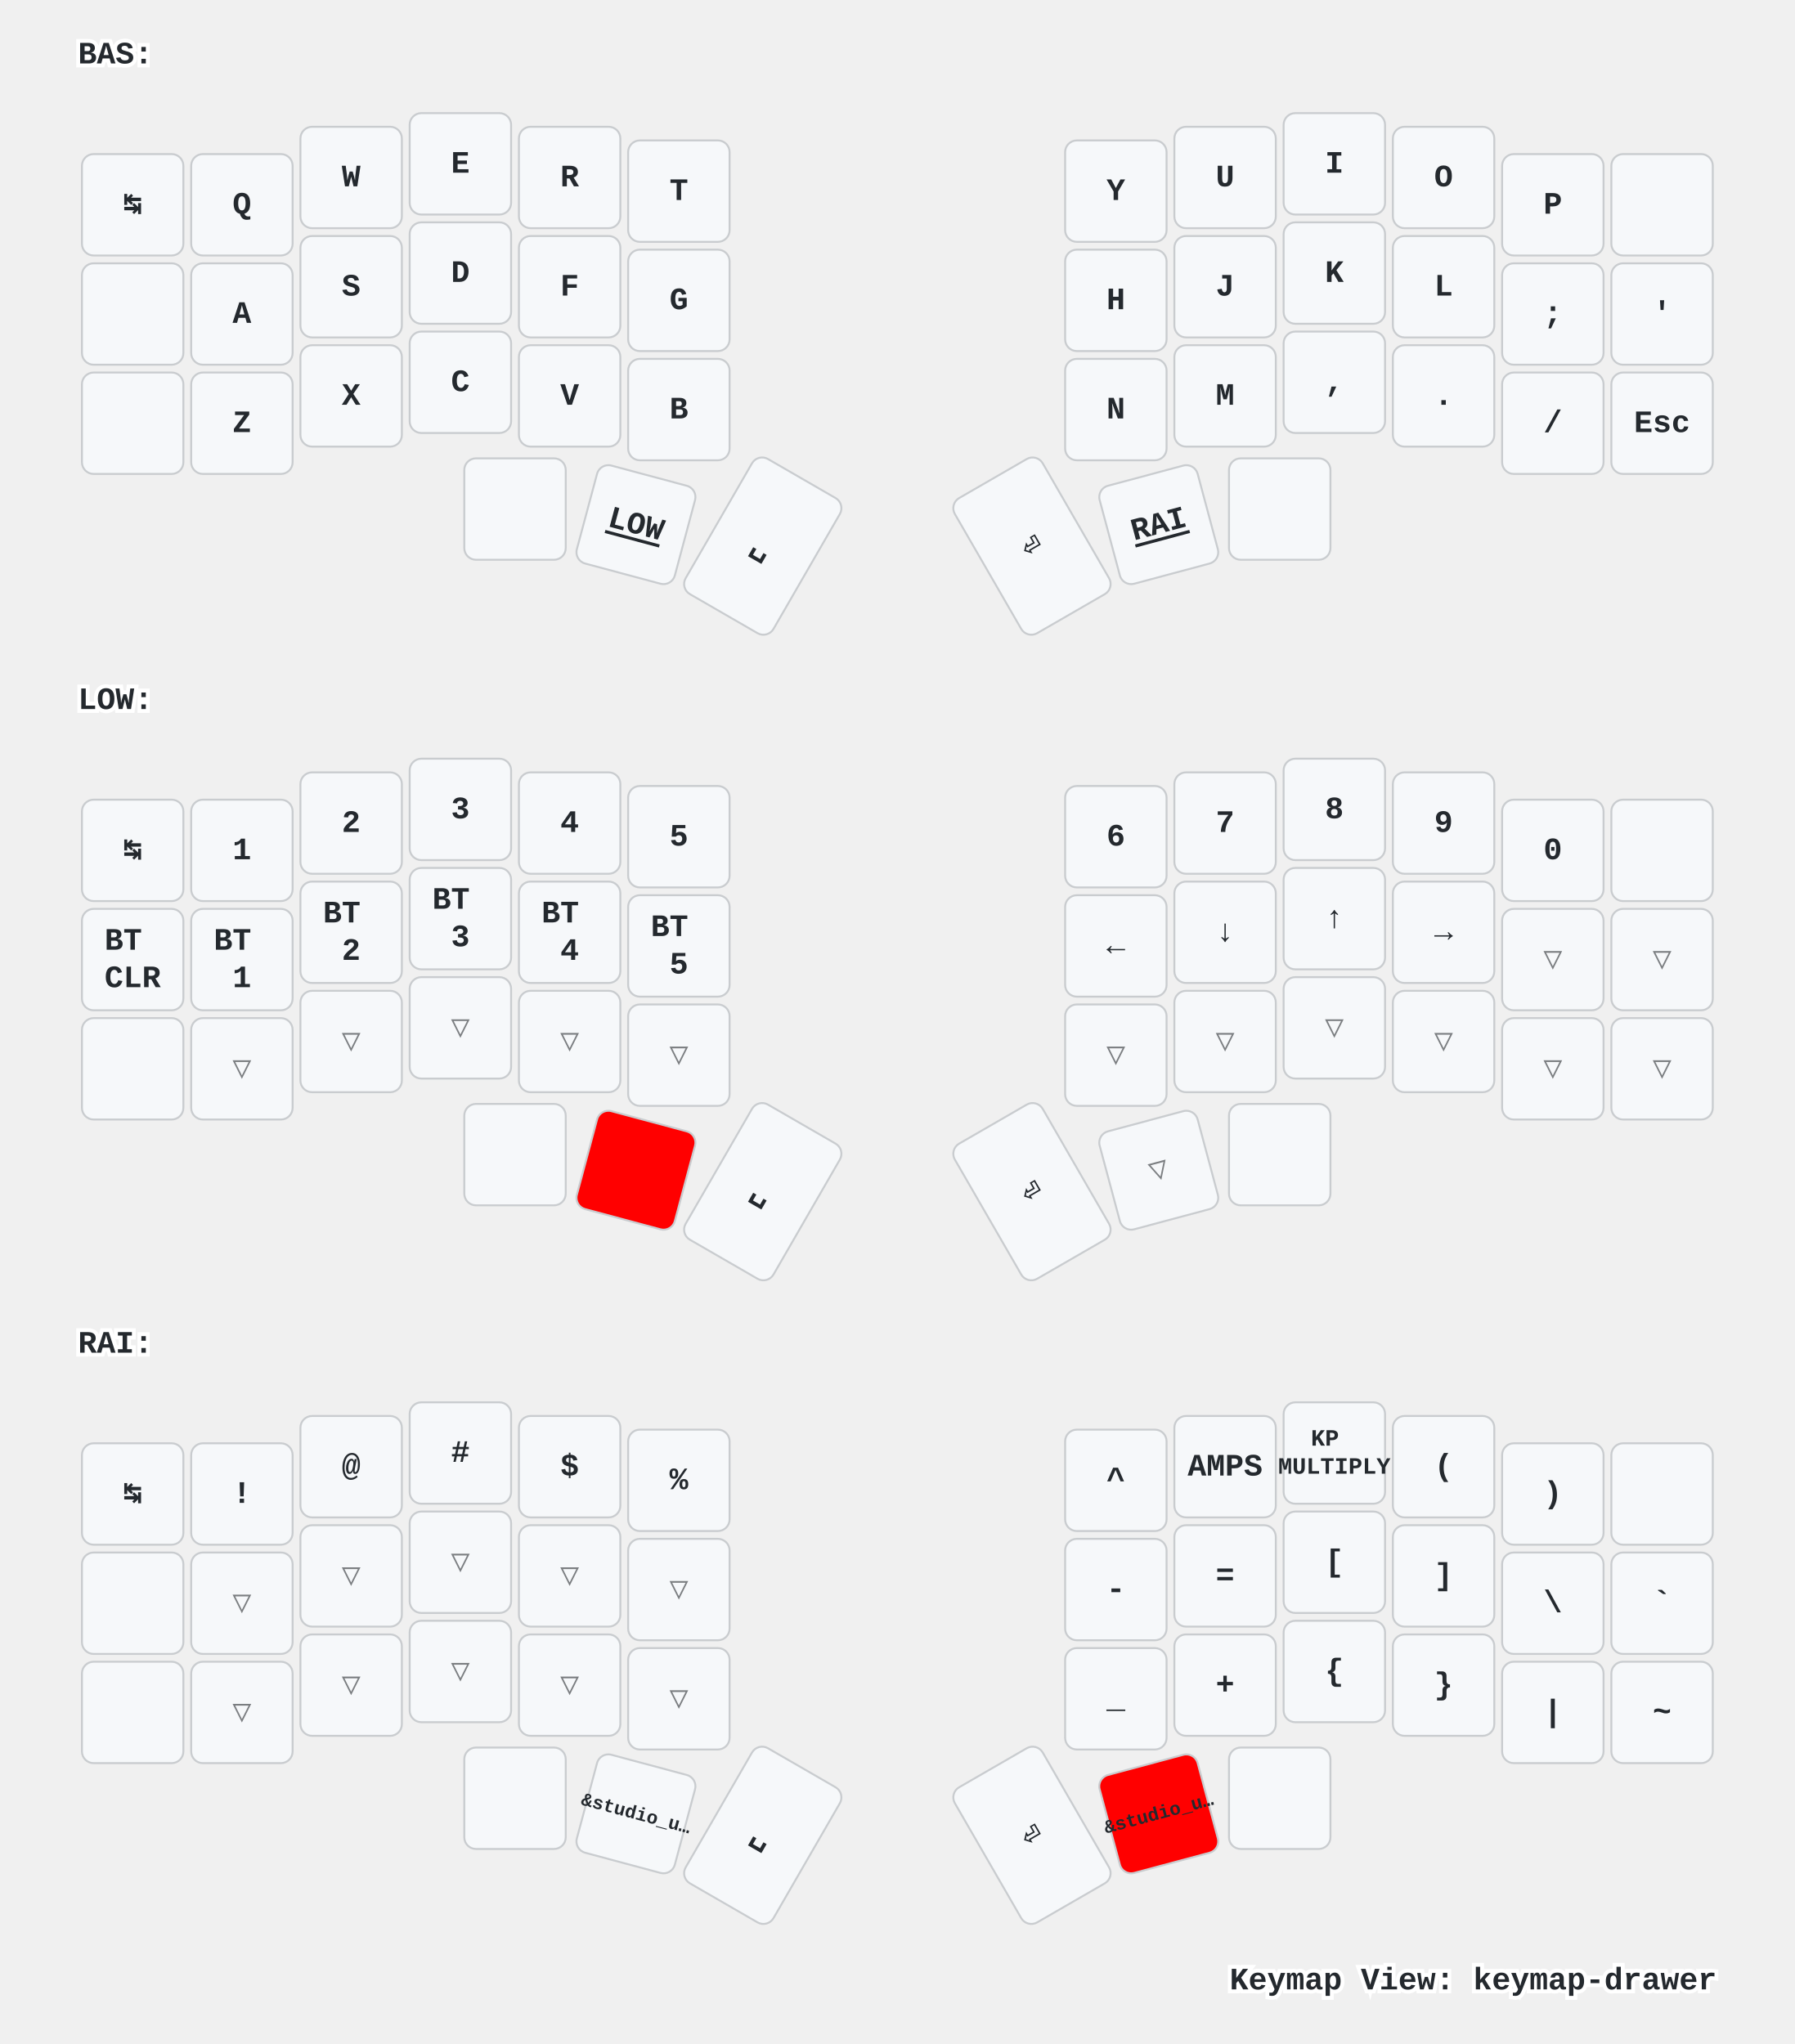
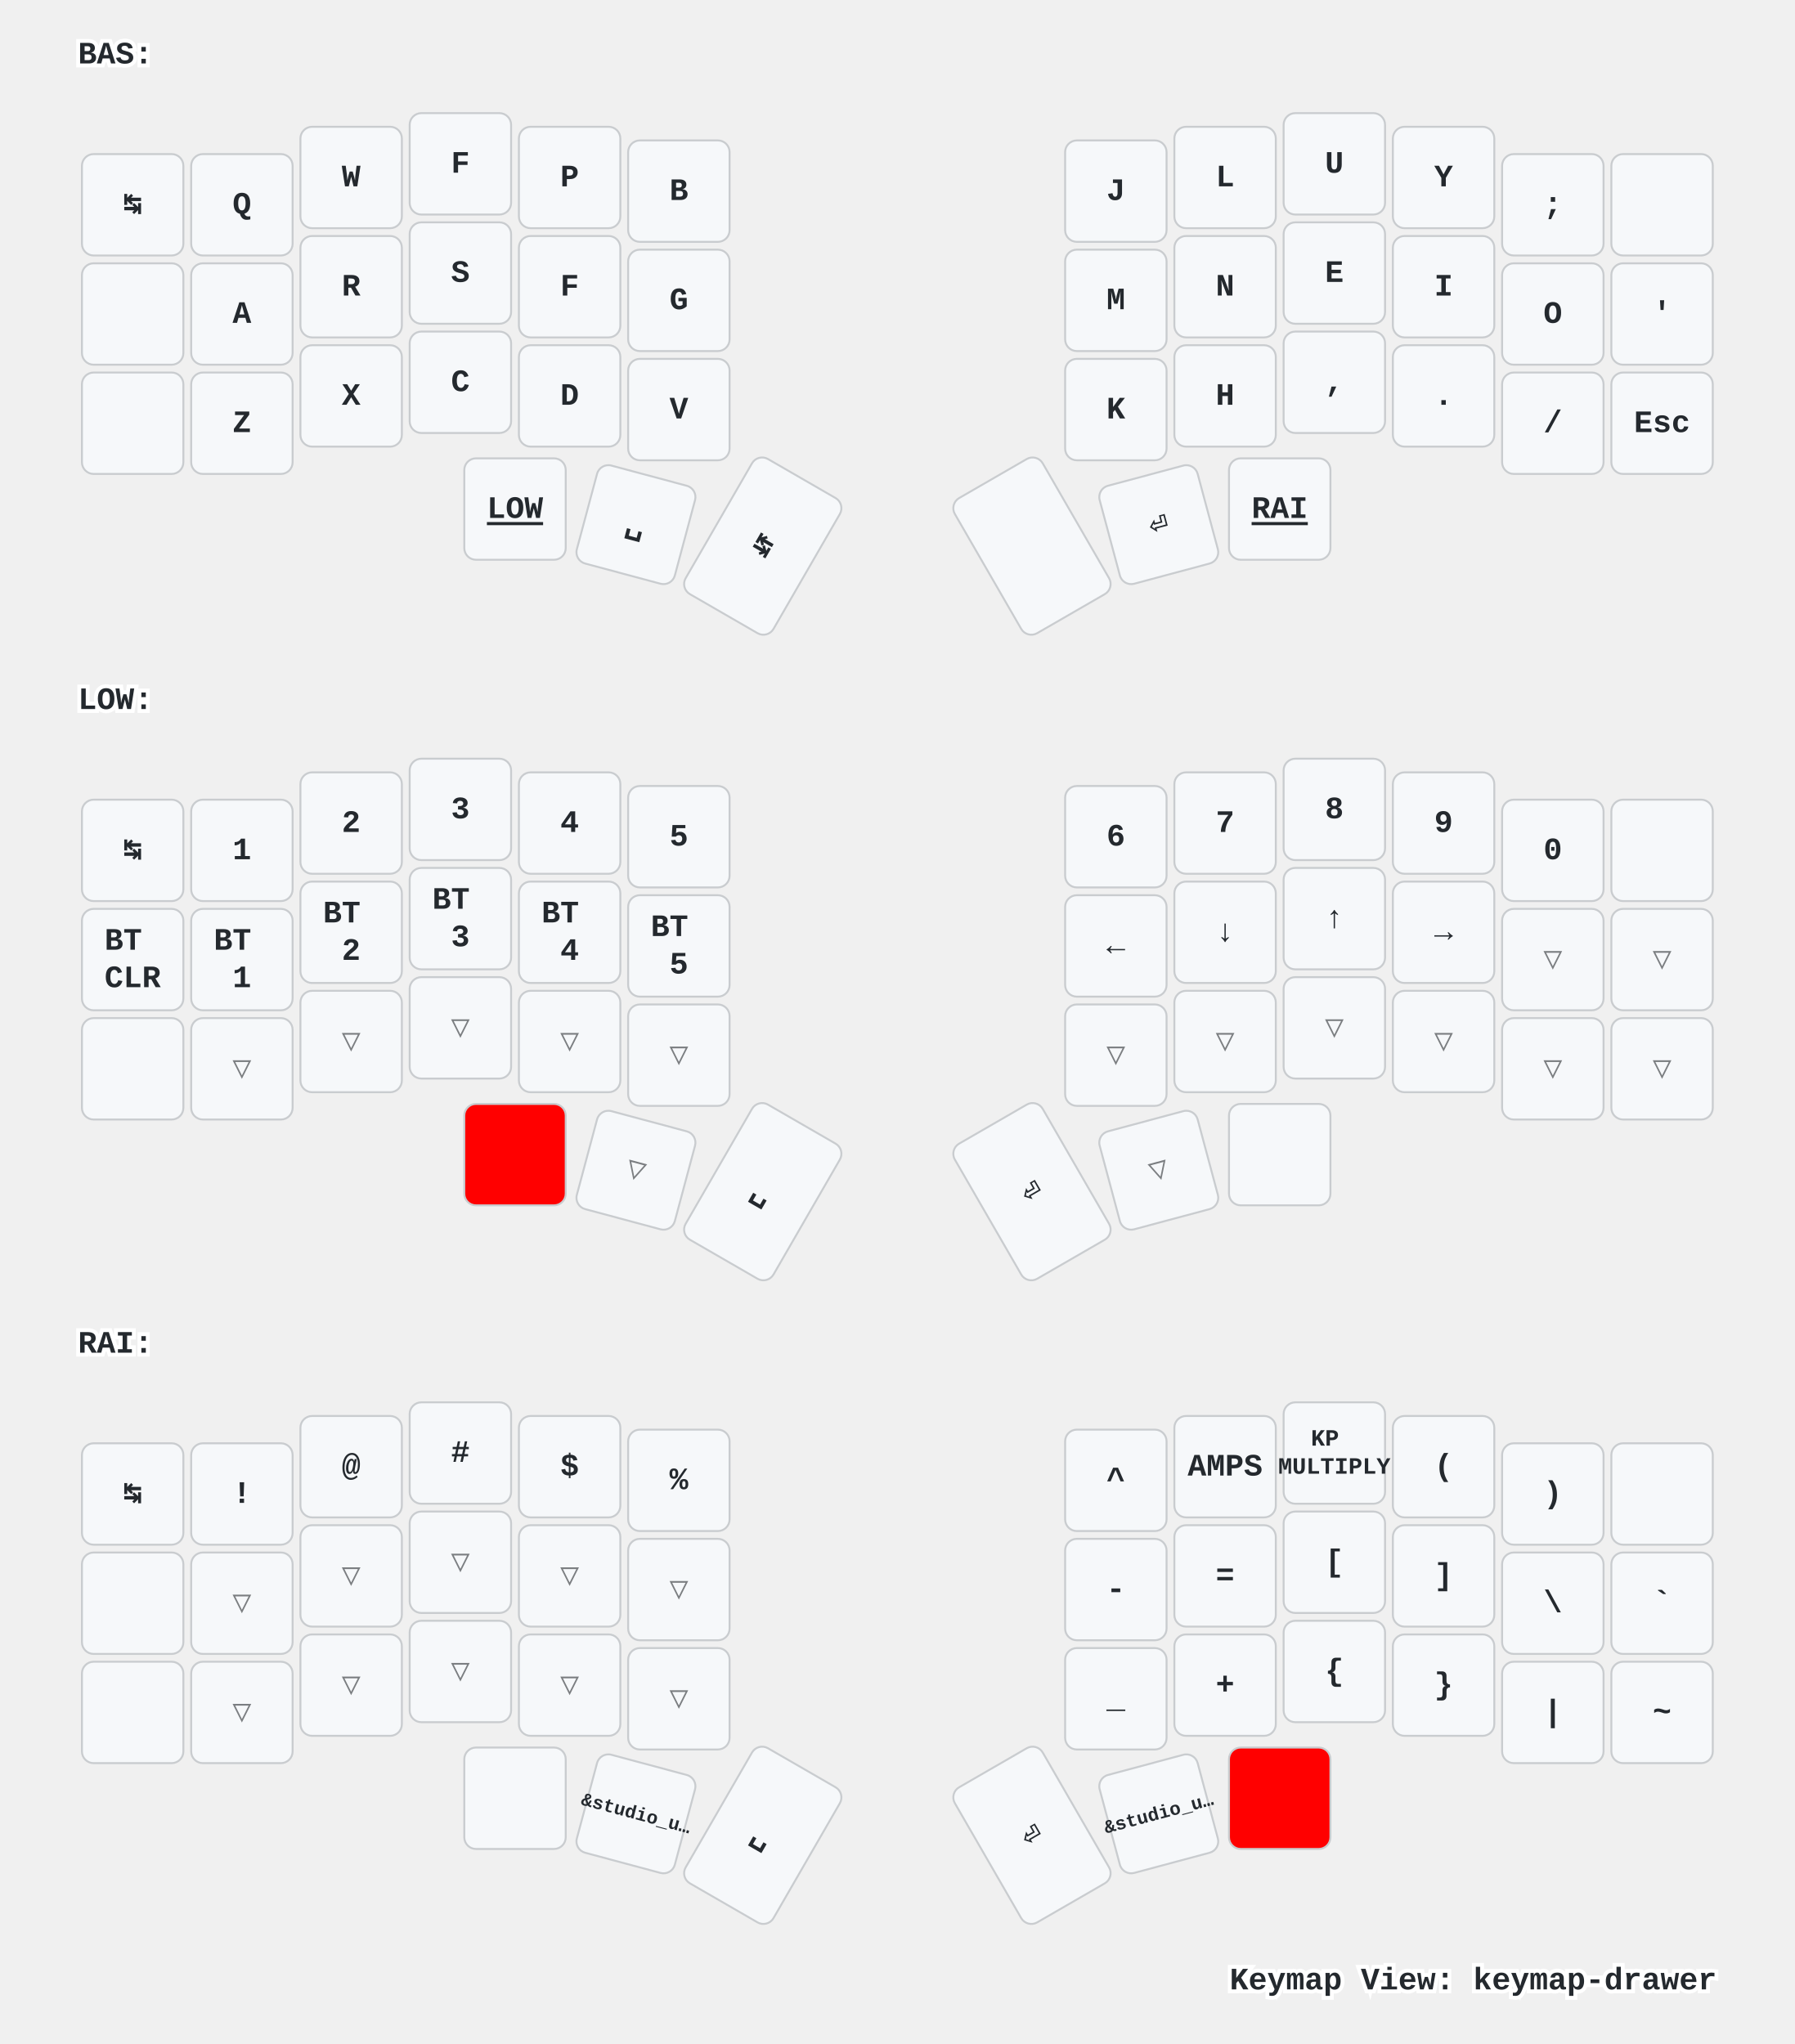
<svg xmlns="http://www.w3.org/2000/svg" xmlns:xlink="http://www.w3.org/1999/xlink" width="920" height="1048" viewBox="0 0 920 1048" class="keymap">
  <defs>/* start glyphs */
<svg id="mdi:apple-keyboard-command">
      <svg id="mdi-apple-keyboard-command" viewBox="0 0 24 24">
        <path d="M6,2A4,4 0 0,1 10,6V8H14V6A4,4 0 0,1 18,2A4,4 0 0,1 22,6A4,4 0 0,1 18,10H16V14H18A4,4 0 0,1 22,18A4,4 0 0,1 18,22A4,4 0 0,1 14,18V16H10V18A4,4 0 0,1 6,22A4,4 0 0,1 2,18A4,4 0 0,1 6,14H8V10H6A4,4 0 0,1 2,6A4,4 0 0,1 6,2M16,18A2,2 0 0,0 18,20A2,2 0 0,0 20,18A2,2 0 0,0 18,16H16V18M14,10H10V14H14V10M6,16A2,2 0 0,0 4,18A2,2 0 0,0 6,20A2,2 0 0,0 8,18V16H6M8,6A2,2 0 0,0 6,4A2,2 0 0,0 4,6A2,2 0 0,0 6,8H8V6M18,8A2,2 0 0,0 20,6A2,2 0 0,0 18,4A2,2 0 0,0 16,6V8H18Z" />
      </svg>
    </svg>
    <svg id="mdi:apple-keyboard-control">
      <svg id="mdi-apple-keyboard-control" viewBox="0 0 24 24">
        <path d="M19.78,11.78L18.36,13.19L12,6.83L5.64,13.19L4.22,11.78L12,4L19.78,11.78Z" />
      </svg>
    </svg>
    <svg id="mdi:apple-keyboard-option">
      <svg id="mdi-apple-keyboard-option" viewBox="0 0 24 24">
        <path d="M3,4H9.11L16.15,18H21V20H14.88L7.84,6H3V4M14,4H21V6H14V4Z" />
      </svg>
    </svg>
    <svg id="mdi:apple-keyboard-shift">
      <svg id="mdi-apple-keyboard-shift" viewBox="0 0 24 24">
        <path d="M15,18V12H17.17L12,6.83L6.83,12H9V18H15M12,4L22,14H17V20H7V14H2L12,4Z" />
      </svg>
    </svg>
    <svg id="mdi:backspace-outline">
      <svg id="mdi-backspace-outline" viewBox="0 0 24 24">
        <path d="M19,15.59L17.59,17L14,13.41L10.41,17L9,15.59L12.59,12L9,8.41L10.41,7L14,10.59L17.59,7L19,8.41L15.41,12L19,15.59M22,3A2,2 0 0,1 24,5V19A2,2 0 0,1 22,21H7C6.31,21 5.77,20.64 5.41,20.11L0,12L5.41,3.88C5.77,3.35 6.31,3 7,3H22M22,5H7L2.28,12L7,19H22V5Z" />
      </svg>
    </svg>
  </defs>/* end glyphs */
<style>/* inherit to force styles through use tags */
svg path {
    fill: inherit;
}

/* font and background color specifications */
svg.keymap {
    font-family: SFMono-Regular,Consolas,Liberation Mono,Menlo,monospace;
    font-size: 14px;
    font-kerning: normal;
    text-rendering: optimizeLegibility;
    fill: #24292e;
}

/* default key styling */
rect.key {
    fill: #f6f8fa;
}

rect.key, rect.combo {
    stroke: #c9cccf;
    stroke-width: 1;
}

/* default key side styling, only used is draw_key_sides is set */
rect.side {
    filter: brightness(90%);
}

/* color accent for combo boxes */
rect.combo, rect.combo-separate {
    fill: #cdf;
}

/* color accent for held keys */
rect.held, rect.combo.held {
    fill: #fdd;
}

/* color accent for ghost (optional) keys */
rect.ghost, rect.combo.ghost {
    stroke-dasharray: 4, 4;
    stroke-width: 2;
}

text {
    text-anchor: middle;
    dominant-baseline: middle;
}

/* styling for layer labels */
text.label {
    font-weight: bold;
    text-anchor: start;
    stroke: white;
    stroke-width: 4;
    paint-order: stroke;
}

/* styling for optional footer */
text.footer {
    text-anchor: end;
    dominant-baseline: auto;
    stroke: white;
    stroke-width: 4;
    paint-order: stroke;
}

/* styling for combo tap, and key non-tap label text */
text.combo, text.hold, text.shifted, text.left, text.right {
    font-size: 11px;
}

text.hold {
    text-anchor: middle;
    dominant-baseline: auto;
}

text.shifted {
    text-anchor: middle;
    dominant-baseline: hanging;
}

text.left {
    text-anchor: start;
}

text.right {
    text-anchor: end;
}

text.layer-activator {
    text-decoration: underline;
}

/* styling for hold/shifted label text in combo box */
text.combo.hold, text.combo.shifted, text.combo.left, text.combo.right {
    font-size: 8px;
}

/* lighter symbol for transparent keys */
text.trans {
    fill: #7b7e81;
}

/* styling for combo dendrons */
path.combo {
    stroke-width: 1;
    stroke: gray;
    fill: none;
}

/* Start Tabler Icons Cleanup */
/* cannot use height/width with glyphs */
.icon-tabler &gt; path {
    fill: inherit;
    stroke: inherit;
    stroke-width: 2;
}
/* hide tabler's default box */
.icon-tabler &gt; path[stroke="none"][fill="none"] {
    visibility: hidden;
}
/* End Tabler Icons Cleanup */

/* For default sytles, see https://github.com/caksoylar/keymap-drawer/blob/main/keymap_drawer/config.py#L85 */

svg.keymap {
  font-family: Ubuntu Mono, Inconsolata, Consolas, Liberation Mono, Menlo, monospace;
  font-size: 16px;
  font-weight: bold;
  text-rendering: optimizeLegibility;
}

/* Color accent for held keys
red = #f00
green = #0f0
blue = #00f
yellow = #ff0
cyan = #0ff
magenta = #f0f
white = #fff
black = #000
grey = #888
light grey = #ccc
#ffc
*/
rect.held, rect.combo.held {
    fill: #f00;
}

/* Technique borrowed and extended from https://github.com/englmaxi/zmk-config/blob/master/keymap-drawer/config.yaml */
.sym_sub_text.tap {
  translate: -5px 2px;
  font-size: 20px;
}
.sym_sub_text.shifted {
  translate: 10px 13px;
  font-size: 10px;
  opacity: 1.0;
}
.combo.sym_sub_text.tap {
  translate: -1px 1px;
}
.combo.sym_sub_text.shifted {
  translate: 7px 5px;
  font-size: 10px;
  opacity: 1.0;
}

/* Toggle */
.toggle.shifted {
  translate: -10px 12px;
}

.toggle.hold {
  translate: 13px -23px;
}

/* Variant for tap-dances */
.tap_dance.tap {
  translate: -7px 0px;
  font-size: 12px;
}
.tap_dance.shifted {
  translate: 7px 17px;
  font-size: 12px;
  opacity: 1.0;
}

/* Variant for symbol next to symbol */
.sym_by_sym.tap {
  translate: -6px 0px;
}
.sym_by_sym.shifted {
  translate: 10px 12px;
  opacity: 1.0;
}

.combo.sym_by_sym.tap {
  translate: -35px 0px;
}
.combo.sym_by_sym.shifted {
  translate: 35px 20px;
  opacity: 1.0;
}

.combo.sym_by_sym.hold {
  visibility: hidden;
}

/* hide hold box for combo sym_by_sym */
.combo.sym_by_sym.hold &gt; path[stroke="none"][fill="none"] {
  visibility: hidden;
}
</style>
  <g transform="translate(40, 0)" class="layer-BAS">
    <text x="0" y="28" class="label" id="BAS">BAS:</text>
    <g transform="translate(0, 56)">
      <g transform="translate(28, 49)" class="key keypos-0">
        <rect rx="6" ry="6" x="-26" y="-26" width="52" height="52" class="key" />
        <text x="0" y="0" class="key tap">↹</text>
      </g>
      <g transform="translate(84, 49)" class="key keypos-1">
        <rect rx="6" ry="6" x="-26" y="-26" width="52" height="52" class="key" />
        <text x="0" y="0" class="key tap">Q</text>
      </g>
      <g transform="translate(140, 35)" class="key keypos-2">
        <rect rx="6" ry="6" x="-26" y="-26" width="52" height="52" class="key" />
        <text x="0" y="0" class="key tap">W</text>
      </g>
      <g transform="translate(196, 28)" class="key keypos-3">
        <rect rx="6" ry="6" x="-26" y="-26" width="52" height="52" class="key" />
+         <text x="0" y="0" class="key tap">F</text>
+       </g>
+       <g transform="translate(252, 35)" class="key keypos-4">
+         <rect rx="6" ry="6" x="-26" y="-26" width="52" height="52" class="key" />
+         <text x="0" y="0" class="key tap">P</text>
+       </g>
+       <g transform="translate(308, 42)" class="key keypos-5">
+         <rect rx="6" ry="6" x="-26" y="-26" width="52" height="52" class="key" />
+         <text x="0" y="0" class="key tap">B</text>
+       </g>
+       <g transform="translate(532, 42)" class="key keypos-6">
+         <rect rx="6" ry="6" x="-26" y="-26" width="52" height="52" class="key" />
+         <text x="0" y="0" class="key tap">J</text>
+       </g>
+       <g transform="translate(588, 35)" class="key keypos-7">
+         <rect rx="6" ry="6" x="-26" y="-26" width="52" height="52" class="key" />
+         <text x="0" y="0" class="key tap">L</text>
+       </g>
+       <g transform="translate(644, 28)" class="key keypos-8">
+         <rect rx="6" ry="6" x="-26" y="-26" width="52" height="52" class="key" />
+         <text x="0" y="0" class="key tap">U</text>
+       </g>
+       <g transform="translate(700, 35)" class="key keypos-9">
+         <rect rx="6" ry="6" x="-26" y="-26" width="52" height="52" class="key" />
+         <text x="0" y="0" class="key tap">Y</text>
+       </g>
+       <g transform="translate(756, 49)" class="key keypos-10">
+         <rect rx="6" ry="6" x="-26" y="-26" width="52" height="52" class="key" />
+         <text x="0" y="0" class="key tap">;</text>
+       </g>
+       <g transform="translate(812, 49)" class="key keypos-11">
+         <rect rx="6" ry="6" x="-26" y="-26" width="52" height="52" class="key" />
+         <use href="#mdi:backspace-outline" xlink:href="#mdi:backspace-outline" x="-9" y="-9" height="18" width="18.0" class="key tap glyph mdi:backspace-outline" />
+       </g>
+       <g transform="translate(28, 105)" class="key keypos-12">
+         <rect rx="6" ry="6" x="-26" y="-26" width="52" height="52" class="key" />
+         <use href="#mdi:apple-keyboard-control" xlink:href="#mdi:apple-keyboard-control" x="-9" y="-9" height="18" width="18.0" class="key tap glyph mdi:apple-keyboard-control" />
+       </g>
+       <g transform="translate(84, 105)" class="key keypos-13">
+         <rect rx="6" ry="6" x="-26" y="-26" width="52" height="52" class="key" />
+         <text x="0" y="0" class="key tap">A</text>
+       </g>
+       <g transform="translate(140, 91)" class="key keypos-14">
+         <rect rx="6" ry="6" x="-26" y="-26" width="52" height="52" class="key" />
+         <text x="0" y="0" class="key tap">R</text>
+       </g>
+       <g transform="translate(196, 84)" class="key keypos-15">
+         <rect rx="6" ry="6" x="-26" y="-26" width="52" height="52" class="key" />
+         <text x="0" y="0" class="key tap">S</text>
+       </g>
+       <g transform="translate(252, 91)" class="key keypos-16">
+         <rect rx="6" ry="6" x="-26" y="-26" width="52" height="52" class="key" />
+         <text x="0" y="0" class="key tap">F</text>
+       </g>
+       <g transform="translate(308, 98)" class="key keypos-17">
+         <rect rx="6" ry="6" x="-26" y="-26" width="52" height="52" class="key" />
+         <text x="0" y="0" class="key tap">G</text>
+       </g>
+       <g transform="translate(532, 98)" class="key keypos-18">
+         <rect rx="6" ry="6" x="-26" y="-26" width="52" height="52" class="key" />
+         <text x="0" y="0" class="key tap">M</text>
+       </g>
+       <g transform="translate(588, 91)" class="key keypos-19">
+         <rect rx="6" ry="6" x="-26" y="-26" width="52" height="52" class="key" />
+         <text x="0" y="0" class="key tap">N</text>
+       </g>
+       <g transform="translate(644, 84)" class="key keypos-20">
+         <rect rx="6" ry="6" x="-26" y="-26" width="52" height="52" class="key" />
        <text x="0" y="0" class="key tap">E</text>
      </g>
-       <g transform="translate(252, 35)" class="key keypos-4">
-         <rect rx="6" ry="6" x="-26" y="-26" width="52" height="52" class="key" />
-         <text x="0" y="0" class="key tap">R</text>
-       </g>
-       <g transform="translate(308, 42)" class="key keypos-5">
-         <rect rx="6" ry="6" x="-26" y="-26" width="52" height="52" class="key" />
-         <text x="0" y="0" class="key tap">T</text>
-       </g>
-       <g transform="translate(532, 42)" class="key keypos-6">
-         <rect rx="6" ry="6" x="-26" y="-26" width="52" height="52" class="key" />
-         <text x="0" y="0" class="key tap">Y</text>
-       </g>
-       <g transform="translate(588, 35)" class="key keypos-7">
-         <rect rx="6" ry="6" x="-26" y="-26" width="52" height="52" class="key" />
-         <text x="0" y="0" class="key tap">U</text>
-       </g>
-       <g transform="translate(644, 28)" class="key keypos-8">
+       <g transform="translate(700, 91)" class="key keypos-21">
        <rect rx="6" ry="6" x="-26" y="-26" width="52" height="52" class="key" />
        <text x="0" y="0" class="key tap">I</text>
      </g>
-       <g transform="translate(700, 35)" class="key keypos-9">
+       <g transform="translate(756, 105)" class="key keypos-22">
        <rect rx="6" ry="6" x="-26" y="-26" width="52" height="52" class="key" />
        <text x="0" y="0" class="key tap">O</text>
      </g>
-       <g transform="translate(756, 49)" class="key keypos-10">
-         <rect rx="6" ry="6" x="-26" y="-26" width="52" height="52" class="key" />
-         <text x="0" y="0" class="key tap">P</text>
-       </g>
-       <g transform="translate(812, 49)" class="key keypos-11">
-         <rect rx="6" ry="6" x="-26" y="-26" width="52" height="52" class="key" />
-         <use href="#mdi:backspace-outline" xlink:href="#mdi:backspace-outline" x="-9" y="-9" height="18" width="18.0" class="key tap glyph mdi:backspace-outline" />
-       </g>
-       <g transform="translate(28, 105)" class="key keypos-12">
-         <rect rx="6" ry="6" x="-26" y="-26" width="52" height="52" class="key" />
-         <use href="#mdi:apple-keyboard-control" xlink:href="#mdi:apple-keyboard-control" x="-9" y="-9" height="18" width="18.0" class="key tap glyph mdi:apple-keyboard-control" />
-       </g>
-       <g transform="translate(84, 105)" class="key keypos-13">
-         <rect rx="6" ry="6" x="-26" y="-26" width="52" height="52" class="key" />
-         <text x="0" y="0" class="key tap">A</text>
-       </g>
-       <g transform="translate(140, 91)" class="key keypos-14">
-         <rect rx="6" ry="6" x="-26" y="-26" width="52" height="52" class="key" />
-         <text x="0" y="0" class="key tap">S</text>
-       </g>
-       <g transform="translate(196, 84)" class="key keypos-15">
+       <g transform="translate(812, 105)" class="key keypos-23">
+         <rect rx="6" ry="6" x="-26" y="-26" width="52" height="52" class="key" />
+         <text x="0" y="0" class="key tap">'</text>
+       </g>
+       <g transform="translate(28, 161)" class="key keypos-24">
+         <rect rx="6" ry="6" x="-26" y="-26" width="52" height="52" class="key" />
+         <use href="#mdi:apple-keyboard-shift" xlink:href="#mdi:apple-keyboard-shift" x="-9" y="-9" height="18" width="18.0" class="key tap glyph mdi:apple-keyboard-shift" />
+       </g>
+       <g transform="translate(84, 161)" class="key keypos-25">
+         <rect rx="6" ry="6" x="-26" y="-26" width="52" height="52" class="key" />
+         <text x="0" y="0" class="key tap">Z</text>
+       </g>
+       <g transform="translate(140, 147)" class="key keypos-26">
+         <rect rx="6" ry="6" x="-26" y="-26" width="52" height="52" class="key" />
+         <text x="0" y="0" class="key tap">X</text>
+       </g>
+       <g transform="translate(196, 140)" class="key keypos-27">
+         <rect rx="6" ry="6" x="-26" y="-26" width="52" height="52" class="key" />
+         <text x="0" y="0" class="key tap">C</text>
+       </g>
+       <g transform="translate(252, 147)" class="key keypos-28">
        <rect rx="6" ry="6" x="-26" y="-26" width="52" height="52" class="key" />
        <text x="0" y="0" class="key tap">D</text>
      </g>
-       <g transform="translate(252, 91)" class="key keypos-16">
-         <rect rx="6" ry="6" x="-26" y="-26" width="52" height="52" class="key" />
-         <text x="0" y="0" class="key tap">F</text>
-       </g>
-       <g transform="translate(308, 98)" class="key keypos-17">
-         <rect rx="6" ry="6" x="-26" y="-26" width="52" height="52" class="key" />
-         <text x="0" y="0" class="key tap">G</text>
-       </g>
-       <g transform="translate(532, 98)" class="key keypos-18">
+       <g transform="translate(308, 154)" class="key keypos-29">
+         <rect rx="6" ry="6" x="-26" y="-26" width="52" height="52" class="key" />
+         <text x="0" y="0" class="key tap">V</text>
+       </g>
+       <g transform="translate(532, 154)" class="key keypos-30">
+         <rect rx="6" ry="6" x="-26" y="-26" width="52" height="52" class="key" />
+         <text x="0" y="0" class="key tap">K</text>
+       </g>
+       <g transform="translate(588, 147)" class="key keypos-31">
        <rect rx="6" ry="6" x="-26" y="-26" width="52" height="52" class="key" />
        <text x="0" y="0" class="key tap">H</text>
      </g>
-       <g transform="translate(588, 91)" class="key keypos-19">
-         <rect rx="6" ry="6" x="-26" y="-26" width="52" height="52" class="key" />
-         <text x="0" y="0" class="key tap">J</text>
-       </g>
-       <g transform="translate(644, 84)" class="key keypos-20">
-         <rect rx="6" ry="6" x="-26" y="-26" width="52" height="52" class="key" />
-         <text x="0" y="0" class="key tap">K</text>
-       </g>
-       <g transform="translate(700, 91)" class="key keypos-21">
-         <rect rx="6" ry="6" x="-26" y="-26" width="52" height="52" class="key" />
-         <text x="0" y="0" class="key tap">L</text>
-       </g>
-       <g transform="translate(756, 105)" class="key keypos-22">
-         <rect rx="6" ry="6" x="-26" y="-26" width="52" height="52" class="key" />
-         <text x="0" y="0" class="key tap">;</text>
-       </g>
-       <g transform="translate(812, 105)" class="key keypos-23">
-         <rect rx="6" ry="6" x="-26" y="-26" width="52" height="52" class="key" />
-         <text x="0" y="0" class="key tap">'</text>
-       </g>
-       <g transform="translate(28, 161)" class="key keypos-24">
-         <rect rx="6" ry="6" x="-26" y="-26" width="52" height="52" class="key" />
-         <use href="#mdi:apple-keyboard-shift" xlink:href="#mdi:apple-keyboard-shift" x="-9" y="-9" height="18" width="18.0" class="key tap glyph mdi:apple-keyboard-shift" />
-       </g>
-       <g transform="translate(84, 161)" class="key keypos-25">
-         <rect rx="6" ry="6" x="-26" y="-26" width="52" height="52" class="key" />
-         <text x="0" y="0" class="key tap">Z</text>
-       </g>
-       <g transform="translate(140, 147)" class="key keypos-26">
-         <rect rx="6" ry="6" x="-26" y="-26" width="52" height="52" class="key" />
-         <text x="0" y="0" class="key tap">X</text>
-       </g>
-       <g transform="translate(196, 140)" class="key keypos-27">
-         <rect rx="6" ry="6" x="-26" y="-26" width="52" height="52" class="key" />
-         <text x="0" y="0" class="key tap">C</text>
-       </g>
-       <g transform="translate(252, 147)" class="key keypos-28">
-         <rect rx="6" ry="6" x="-26" y="-26" width="52" height="52" class="key" />
-         <text x="0" y="0" class="key tap">V</text>
-       </g>
-       <g transform="translate(308, 154)" class="key keypos-29">
-         <rect rx="6" ry="6" x="-26" y="-26" width="52" height="52" class="key" />
-         <text x="0" y="0" class="key tap">B</text>
-       </g>
-       <g transform="translate(532, 154)" class="key keypos-30">
-         <rect rx="6" ry="6" x="-26" y="-26" width="52" height="52" class="key" />
-         <text x="0" y="0" class="key tap">N</text>
-       </g>
-       <g transform="translate(588, 147)" class="key keypos-31">
-         <rect rx="6" ry="6" x="-26" y="-26" width="52" height="52" class="key" />
-         <text x="0" y="0" class="key tap">M</text>
-       </g>
      <g transform="translate(644, 140)" class="key keypos-32">
        <rect rx="6" ry="6" x="-26" y="-26" width="52" height="52" class="key" />
        <text x="0" y="0" class="key tap">,</text>
      </g>
      <g transform="translate(700, 147)" class="key keypos-33">
        <rect rx="6" ry="6" x="-26" y="-26" width="52" height="52" class="key" />
        <text x="0" y="0" class="key tap">.</text>
      </g>
      <g transform="translate(756, 161)" class="key keypos-34">
        <rect rx="6" ry="6" x="-26" y="-26" width="52" height="52" class="key" />
        <text x="0" y="0" class="key tap">/</text>
      </g>
      <g transform="translate(812, 161)" class="key keypos-35">
        <rect rx="6" ry="6" x="-26" y="-26" width="52" height="52" class="key" />
        <text x="0" y="0" class="key tap">Esc</text>
      </g>
      <g transform="translate(224, 205)" class="key keypos-36">
-         <rect rx="6" ry="6" x="-26" y="-26" width="52" height="52" class="key" />
-         <use href="#mdi:apple-keyboard-command" xlink:href="#mdi:apple-keyboard-command" x="-9" y="-9" height="18" width="18.0" class="key tap glyph mdi:apple-keyboard-command" />
-       </g>
-       <g transform="translate(286, 213) rotate(15.0)" class="key keypos-37">
        <rect rx="6" ry="6" x="-26" y="-26" width="52" height="52" class="key" />
        <a href="#LOW">
          <text x="0" y="0" class="key tap layer-activator">LOW</text>
        </a>
      </g>
+       <g transform="translate(286, 213) rotate(15.0)" class="key keypos-37">
+         <rect rx="6" ry="6" x="-26" y="-26" width="52" height="52" class="key" />
+         <text x="0" y="0" class="key tap">␣</text>
+       </g>
      <g transform="translate(351, 224) rotate(30.0)" class="key keypos-38">
        <rect rx="6" ry="6" x="-26" y="-40" width="52" height="80" class="key" />
-         <text x="0" y="0" class="key tap">␣</text>
+         <text x="0" y="0" class="key tap">↹</text>
      </g>
      <g transform="translate(489, 224) rotate(-30.0)" class="key keypos-39">
        <rect rx="6" ry="6" x="-26" y="-40" width="52" height="80" class="key" />
+         <use href="#mdi:backspace-outline" xlink:href="#mdi:backspace-outline" x="-9" y="-9" height="18" width="18.0" class="key tap glyph mdi:backspace-outline" />
+       </g>
+       <g transform="translate(554, 213) rotate(-15.0)" class="key keypos-40">
+         <rect rx="6" ry="6" x="-26" y="-26" width="52" height="52" class="key" />
        <text x="0" y="0" class="key tap">⏎</text>
      </g>
-       <g transform="translate(554, 213) rotate(-15.0)" class="key keypos-40">
+       <g transform="translate(616, 205)" class="key keypos-41">
        <rect rx="6" ry="6" x="-26" y="-26" width="52" height="52" class="key" />
        <a href="#RAI">
          <text x="0" y="0" class="key tap layer-activator">RAI</text>
        </a>
-       </g>
-       <g transform="translate(616, 205)" class="key keypos-41">
-         <rect rx="6" ry="6" x="-26" y="-26" width="52" height="52" class="key" />
-         <use href="#mdi:apple-keyboard-option" xlink:href="#mdi:apple-keyboard-option" x="-9" y="-9" height="18" width="18.0" class="key tap glyph mdi:apple-keyboard-option" />
      </g>
    </g>
  </g>
  <g transform="translate(40, 331)" class="layer-LOW">
    <text x="0" y="28" class="label" id="LOW">LOW:</text>
    <g transform="translate(0, 56)">
      <g transform="translate(28, 49)" class="key keypos-0">
        <rect rx="6" ry="6" x="-26" y="-26" width="52" height="52" class="key" />
        <text x="0" y="0" class="key tap">↹</text>
      </g>
      <g transform="translate(84, 49)" class="key keypos-1">
        <rect rx="6" ry="6" x="-26" y="-26" width="52" height="52" class="key" />
        <text x="0" y="0" class="key tap">1</text>
      </g>
      <g transform="translate(140, 35)" class="key keypos-2">
        <rect rx="6" ry="6" x="-26" y="-26" width="52" height="52" class="key" />
        <text x="0" y="0" class="key tap">2</text>
      </g>
      <g transform="translate(196, 28)" class="key keypos-3">
        <rect rx="6" ry="6" x="-26" y="-26" width="52" height="52" class="key" />
        <text x="0" y="0" class="key tap">3</text>
      </g>
      <g transform="translate(252, 35)" class="key keypos-4">
        <rect rx="6" ry="6" x="-26" y="-26" width="52" height="52" class="key" />
        <text x="0" y="0" class="key tap">4</text>
      </g>
      <g transform="translate(308, 42)" class="key keypos-5">
        <rect rx="6" ry="6" x="-26" y="-26" width="52" height="52" class="key" />
        <text x="0" y="0" class="key tap">5</text>
      </g>
      <g transform="translate(532, 42)" class="key keypos-6">
        <rect rx="6" ry="6" x="-26" y="-26" width="52" height="52" class="key" />
        <text x="0" y="0" class="key tap">6</text>
      </g>
      <g transform="translate(588, 35)" class="key keypos-7">
        <rect rx="6" ry="6" x="-26" y="-26" width="52" height="52" class="key" />
        <text x="0" y="0" class="key tap">7</text>
      </g>
      <g transform="translate(644, 28)" class="key keypos-8">
        <rect rx="6" ry="6" x="-26" y="-26" width="52" height="52" class="key" />
        <text x="0" y="0" class="key tap">8</text>
      </g>
      <g transform="translate(700, 35)" class="key keypos-9">
        <rect rx="6" ry="6" x="-26" y="-26" width="52" height="52" class="key" />
        <text x="0" y="0" class="key tap">9</text>
      </g>
      <g transform="translate(756, 49)" class="key keypos-10">
        <rect rx="6" ry="6" x="-26" y="-26" width="52" height="52" class="key" />
        <text x="0" y="0" class="key tap">0</text>
      </g>
      <g transform="translate(812, 49)" class="key keypos-11">
        <rect rx="6" ry="6" x="-26" y="-26" width="52" height="52" class="key" />
        <use href="#mdi:backspace-outline" xlink:href="#mdi:backspace-outline" x="-9" y="-9" height="18" width="18.0" class="key tap glyph mdi:backspace-outline" />
      </g>
      <g transform="translate(28, 105)" class="key keypos-12">
        <rect rx="6" ry="6" x="-26" y="-26" width="52" height="52" class="key" />
        <text x="0" y="0" class="key tap">
          <tspan x="0" dy="-0.6em">BT</tspan>
          <tspan x="0" dy="1.2em">CLR</tspan>
        </text>
      </g>
      <g transform="translate(84, 105)" class="key keypos-13">
        <rect rx="6" ry="6" x="-26" y="-26" width="52" height="52" class="key" />
        <text x="0" y="0" class="key tap">
          <tspan x="0" dy="-0.6em">BT</tspan>
          <tspan x="0" dy="1.2em">1</tspan>
        </text>
      </g>
      <g transform="translate(140, 91)" class="key keypos-14">
        <rect rx="6" ry="6" x="-26" y="-26" width="52" height="52" class="key" />
        <text x="0" y="0" class="key tap">
          <tspan x="0" dy="-0.6em">BT</tspan>
          <tspan x="0" dy="1.2em">2</tspan>
        </text>
      </g>
      <g transform="translate(196, 84)" class="key keypos-15">
        <rect rx="6" ry="6" x="-26" y="-26" width="52" height="52" class="key" />
        <text x="0" y="0" class="key tap">
          <tspan x="0" dy="-0.6em">BT</tspan>
          <tspan x="0" dy="1.2em">3</tspan>
        </text>
      </g>
      <g transform="translate(252, 91)" class="key keypos-16">
        <rect rx="6" ry="6" x="-26" y="-26" width="52" height="52" class="key" />
        <text x="0" y="0" class="key tap">
          <tspan x="0" dy="-0.6em">BT</tspan>
          <tspan x="0" dy="1.2em">4</tspan>
        </text>
      </g>
      <g transform="translate(308, 98)" class="key keypos-17">
        <rect rx="6" ry="6" x="-26" y="-26" width="52" height="52" class="key" />
        <text x="0" y="0" class="key tap">
          <tspan x="0" dy="-0.6em">BT</tspan>
          <tspan x="0" dy="1.2em">5</tspan>
        </text>
      </g>
      <g transform="translate(532, 98)" class="key keypos-18">
        <rect rx="6" ry="6" x="-26" y="-26" width="52" height="52" class="key" />
        <text x="0" y="0" class="key tap">←</text>
      </g>
      <g transform="translate(588, 91)" class="key keypos-19">
        <rect rx="6" ry="6" x="-26" y="-26" width="52" height="52" class="key" />
        <text x="0" y="0" class="key tap">↓</text>
      </g>
      <g transform="translate(644, 84)" class="key keypos-20">
        <rect rx="6" ry="6" x="-26" y="-26" width="52" height="52" class="key" />
        <text x="0" y="0" class="key tap">↑</text>
      </g>
      <g transform="translate(700, 91)" class="key keypos-21">
        <rect rx="6" ry="6" x="-26" y="-26" width="52" height="52" class="key" />
        <text x="0" y="0" class="key tap">→</text>
      </g>
      <g transform="translate(756, 105)" class="key trans keypos-22">
        <rect rx="6" ry="6" x="-26" y="-26" width="52" height="52" class="key trans" />
        <text x="0" y="0" class="key trans tap">▽</text>
      </g>
      <g transform="translate(812, 105)" class="key trans keypos-23">
        <rect rx="6" ry="6" x="-26" y="-26" width="52" height="52" class="key trans" />
        <text x="0" y="0" class="key trans tap">▽</text>
      </g>
      <g transform="translate(28, 161)" class="key keypos-24">
        <rect rx="6" ry="6" x="-26" y="-26" width="52" height="52" class="key" />
        <use href="#mdi:apple-keyboard-shift" xlink:href="#mdi:apple-keyboard-shift" x="-9" y="-9" height="18" width="18.0" class="key tap glyph mdi:apple-keyboard-shift" />
      </g>
      <g transform="translate(84, 161)" class="key trans keypos-25">
        <rect rx="6" ry="6" x="-26" y="-26" width="52" height="52" class="key trans" />
        <text x="0" y="0" class="key trans tap">▽</text>
      </g>
      <g transform="translate(140, 147)" class="key trans keypos-26">
        <rect rx="6" ry="6" x="-26" y="-26" width="52" height="52" class="key trans" />
        <text x="0" y="0" class="key trans tap">▽</text>
      </g>
      <g transform="translate(196, 140)" class="key trans keypos-27">
        <rect rx="6" ry="6" x="-26" y="-26" width="52" height="52" class="key trans" />
        <text x="0" y="0" class="key trans tap">▽</text>
      </g>
      <g transform="translate(252, 147)" class="key trans keypos-28">
        <rect rx="6" ry="6" x="-26" y="-26" width="52" height="52" class="key trans" />
        <text x="0" y="0" class="key trans tap">▽</text>
      </g>
      <g transform="translate(308, 154)" class="key trans keypos-29">
        <rect rx="6" ry="6" x="-26" y="-26" width="52" height="52" class="key trans" />
        <text x="0" y="0" class="key trans tap">▽</text>
      </g>
      <g transform="translate(532, 154)" class="key trans keypos-30">
        <rect rx="6" ry="6" x="-26" y="-26" width="52" height="52" class="key trans" />
        <text x="0" y="0" class="key trans tap">▽</text>
      </g>
      <g transform="translate(588, 147)" class="key trans keypos-31">
        <rect rx="6" ry="6" x="-26" y="-26" width="52" height="52" class="key trans" />
        <text x="0" y="0" class="key trans tap">▽</text>
      </g>
      <g transform="translate(644, 140)" class="key trans keypos-32">
        <rect rx="6" ry="6" x="-26" y="-26" width="52" height="52" class="key trans" />
        <text x="0" y="0" class="key trans tap">▽</text>
      </g>
      <g transform="translate(700, 147)" class="key trans keypos-33">
        <rect rx="6" ry="6" x="-26" y="-26" width="52" height="52" class="key trans" />
        <text x="0" y="0" class="key trans tap">▽</text>
      </g>
      <g transform="translate(756, 161)" class="key trans keypos-34">
        <rect rx="6" ry="6" x="-26" y="-26" width="52" height="52" class="key trans" />
        <text x="0" y="0" class="key trans tap">▽</text>
      </g>
      <g transform="translate(812, 161)" class="key trans keypos-35">
        <rect rx="6" ry="6" x="-26" y="-26" width="52" height="52" class="key trans" />
        <text x="0" y="0" class="key trans tap">▽</text>
      </g>
-       <g transform="translate(224, 205)" class="key keypos-36">
-         <rect rx="6" ry="6" x="-26" y="-26" width="52" height="52" class="key" />
-         <use href="#mdi:apple-keyboard-command" xlink:href="#mdi:apple-keyboard-command" x="-9" y="-9" height="18" width="18.0" class="key tap glyph mdi:apple-keyboard-command" />
-       </g>
-       <g transform="translate(286, 213) rotate(15.0)" class="key held keypos-37">
+       <g transform="translate(224, 205)" class="key held keypos-36">
        <rect rx="6" ry="6" x="-26" y="-26" width="52" height="52" class="key held" />
+         <use href="#mdi:apple-keyboard-command" xlink:href="#mdi:apple-keyboard-command" x="-9" y="-9" height="18" width="18.0" class="key held tap glyph mdi:apple-keyboard-command" />
+       </g>
+       <g transform="translate(286, 213) rotate(15.0)" class="key trans keypos-37">
+         <rect rx="6" ry="6" x="-26" y="-26" width="52" height="52" class="key trans" />
+         <text x="0" y="0" class="key trans tap">▽</text>
      </g>
      <g transform="translate(351, 224) rotate(30.0)" class="key keypos-38">
        <rect rx="6" ry="6" x="-26" y="-40" width="52" height="80" class="key" />
        <text x="0" y="0" class="key tap">␣</text>
      </g>
      <g transform="translate(489, 224) rotate(-30.0)" class="key keypos-39">
        <rect rx="6" ry="6" x="-26" y="-40" width="52" height="80" class="key" />
        <text x="0" y="0" class="key tap">⏎</text>
      </g>
      <g transform="translate(554, 213) rotate(-15.0)" class="key trans keypos-40">
        <rect rx="6" ry="6" x="-26" y="-26" width="52" height="52" class="key trans" />
        <text x="0" y="0" class="key trans tap">▽</text>
      </g>
      <g transform="translate(616, 205)" class="key keypos-41">
        <rect rx="6" ry="6" x="-26" y="-26" width="52" height="52" class="key" />
        <use href="#mdi:apple-keyboard-option" xlink:href="#mdi:apple-keyboard-option" x="-9" y="-9" height="18" width="18.0" class="key tap glyph mdi:apple-keyboard-option" />
      </g>
    </g>
  </g>
  <g transform="translate(40, 661)" class="layer-RAI">
    <text x="0" y="28" class="label" id="RAI">RAI:</text>
    <g transform="translate(0, 56)">
      <g transform="translate(28, 49)" class="key keypos-0">
        <rect rx="6" ry="6" x="-26" y="-26" width="52" height="52" class="key" />
        <text x="0" y="0" class="key tap">↹</text>
      </g>
      <g transform="translate(84, 49)" class="key keypos-1">
        <rect rx="6" ry="6" x="-26" y="-26" width="52" height="52" class="key" />
        <text x="0" y="0" class="key tap">!</text>
      </g>
      <g transform="translate(140, 35)" class="key keypos-2">
        <rect rx="6" ry="6" x="-26" y="-26" width="52" height="52" class="key" />
        <text x="0" y="0" class="key tap">@</text>
      </g>
      <g transform="translate(196, 28)" class="key keypos-3">
        <rect rx="6" ry="6" x="-26" y="-26" width="52" height="52" class="key" />
        <text x="0" y="0" class="key tap">#</text>
      </g>
      <g transform="translate(252, 35)" class="key keypos-4">
        <rect rx="6" ry="6" x="-26" y="-26" width="52" height="52" class="key" />
        <text x="0" y="0" class="key tap">$</text>
      </g>
      <g transform="translate(308, 42)" class="key keypos-5">
        <rect rx="6" ry="6" x="-26" y="-26" width="52" height="52" class="key" />
        <text x="0" y="0" class="key tap">%</text>
      </g>
      <g transform="translate(532, 42)" class="key keypos-6">
        <rect rx="6" ry="6" x="-26" y="-26" width="52" height="52" class="key" />
        <text x="0" y="0" class="key tap">^</text>
      </g>
      <g transform="translate(588, 35)" class="key keypos-7">
        <rect rx="6" ry="6" x="-26" y="-26" width="52" height="52" class="key" />
        <text x="0" y="0" class="key tap">AMPS</text>
      </g>
      <g transform="translate(644, 28)" class="key keypos-8">
        <rect rx="6" ry="6" x="-26" y="-26" width="52" height="52" class="key" />
        <text x="0" y="0" class="key tap">
          <tspan x="0" dy="-0.6em" style="font-size: 75%">KP</tspan>
          <tspan x="0" dy="1.2em" style="font-size: 75%">MULTIPLY</tspan>
        </text>
      </g>
      <g transform="translate(700, 35)" class="key keypos-9">
        <rect rx="6" ry="6" x="-26" y="-26" width="52" height="52" class="key" />
        <text x="0" y="0" class="key tap">(</text>
      </g>
      <g transform="translate(756, 49)" class="key keypos-10">
        <rect rx="6" ry="6" x="-26" y="-26" width="52" height="52" class="key" />
        <text x="0" y="0" class="key tap">)</text>
      </g>
      <g transform="translate(812, 49)" class="key keypos-11">
        <rect rx="6" ry="6" x="-26" y="-26" width="52" height="52" class="key" />
        <use href="#mdi:backspace-outline" xlink:href="#mdi:backspace-outline" x="-9" y="-9" height="18" width="18.0" class="key tap glyph mdi:backspace-outline" />
      </g>
      <g transform="translate(28, 105)" class="key keypos-12">
        <rect rx="6" ry="6" x="-26" y="-26" width="52" height="52" class="key" />
        <use href="#mdi:apple-keyboard-control" xlink:href="#mdi:apple-keyboard-control" x="-9" y="-9" height="18" width="18.0" class="key tap glyph mdi:apple-keyboard-control" />
      </g>
      <g transform="translate(84, 105)" class="key trans keypos-13">
        <rect rx="6" ry="6" x="-26" y="-26" width="52" height="52" class="key trans" />
        <text x="0" y="0" class="key trans tap">▽</text>
      </g>
      <g transform="translate(140, 91)" class="key trans keypos-14">
        <rect rx="6" ry="6" x="-26" y="-26" width="52" height="52" class="key trans" />
        <text x="0" y="0" class="key trans tap">▽</text>
      </g>
      <g transform="translate(196, 84)" class="key trans keypos-15">
        <rect rx="6" ry="6" x="-26" y="-26" width="52" height="52" class="key trans" />
        <text x="0" y="0" class="key trans tap">▽</text>
      </g>
      <g transform="translate(252, 91)" class="key trans keypos-16">
        <rect rx="6" ry="6" x="-26" y="-26" width="52" height="52" class="key trans" />
        <text x="0" y="0" class="key trans tap">▽</text>
      </g>
      <g transform="translate(308, 98)" class="key trans keypos-17">
        <rect rx="6" ry="6" x="-26" y="-26" width="52" height="52" class="key trans" />
        <text x="0" y="0" class="key trans tap">▽</text>
      </g>
      <g transform="translate(532, 98)" class="key keypos-18">
        <rect rx="6" ry="6" x="-26" y="-26" width="52" height="52" class="key" />
        <text x="0" y="0" class="key tap">-</text>
      </g>
      <g transform="translate(588, 91)" class="key keypos-19">
        <rect rx="6" ry="6" x="-26" y="-26" width="52" height="52" class="key" />
        <text x="0" y="0" class="key tap">=</text>
      </g>
      <g transform="translate(644, 84)" class="key keypos-20">
        <rect rx="6" ry="6" x="-26" y="-26" width="52" height="52" class="key" />
        <text x="0" y="0" class="key tap">[</text>
      </g>
      <g transform="translate(700, 91)" class="key keypos-21">
        <rect rx="6" ry="6" x="-26" y="-26" width="52" height="52" class="key" />
        <text x="0" y="0" class="key tap">]</text>
      </g>
      <g transform="translate(756, 105)" class="key keypos-22">
        <rect rx="6" ry="6" x="-26" y="-26" width="52" height="52" class="key" />
        <text x="0" y="0" class="key tap">\</text>
      </g>
      <g transform="translate(812, 105)" class="key keypos-23">
        <rect rx="6" ry="6" x="-26" y="-26" width="52" height="52" class="key" />
        <text x="0" y="0" class="key tap">`</text>
      </g>
      <g transform="translate(28, 161)" class="key keypos-24">
        <rect rx="6" ry="6" x="-26" y="-26" width="52" height="52" class="key" />
        <use href="#mdi:apple-keyboard-shift" xlink:href="#mdi:apple-keyboard-shift" x="-9" y="-9" height="18" width="18.0" class="key tap glyph mdi:apple-keyboard-shift" />
      </g>
      <g transform="translate(84, 161)" class="key trans keypos-25">
        <rect rx="6" ry="6" x="-26" y="-26" width="52" height="52" class="key trans" />
        <text x="0" y="0" class="key trans tap">▽</text>
      </g>
      <g transform="translate(140, 147)" class="key trans keypos-26">
        <rect rx="6" ry="6" x="-26" y="-26" width="52" height="52" class="key trans" />
        <text x="0" y="0" class="key trans tap">▽</text>
      </g>
      <g transform="translate(196, 140)" class="key trans keypos-27">
        <rect rx="6" ry="6" x="-26" y="-26" width="52" height="52" class="key trans" />
        <text x="0" y="0" class="key trans tap">▽</text>
      </g>
      <g transform="translate(252, 147)" class="key trans keypos-28">
        <rect rx="6" ry="6" x="-26" y="-26" width="52" height="52" class="key trans" />
        <text x="0" y="0" class="key trans tap">▽</text>
      </g>
      <g transform="translate(308, 154)" class="key trans keypos-29">
        <rect rx="6" ry="6" x="-26" y="-26" width="52" height="52" class="key trans" />
        <text x="0" y="0" class="key trans tap">▽</text>
      </g>
      <g transform="translate(532, 154)" class="key keypos-30">
        <rect rx="6" ry="6" x="-26" y="-26" width="52" height="52" class="key" />
        <text x="0" y="0" class="key tap">_</text>
      </g>
      <g transform="translate(588, 147)" class="key keypos-31">
        <rect rx="6" ry="6" x="-26" y="-26" width="52" height="52" class="key" />
        <text x="0" y="0" class="key tap">+</text>
      </g>
      <g transform="translate(644, 140)" class="key keypos-32">
        <rect rx="6" ry="6" x="-26" y="-26" width="52" height="52" class="key" />
        <text x="0" y="0" class="key tap">{</text>
      </g>
      <g transform="translate(700, 147)" class="key keypos-33">
        <rect rx="6" ry="6" x="-26" y="-26" width="52" height="52" class="key" />
        <text x="0" y="0" class="key tap">}</text>
      </g>
      <g transform="translate(756, 161)" class="key keypos-34">
        <rect rx="6" ry="6" x="-26" y="-26" width="52" height="52" class="key" />
        <text x="0" y="0" class="key tap">|</text>
      </g>
      <g transform="translate(812, 161)" class="key keypos-35">
        <rect rx="6" ry="6" x="-26" y="-26" width="52" height="52" class="key" />
        <text x="0" y="0" class="key tap">~</text>
      </g>
      <g transform="translate(224, 205)" class="key keypos-36">
        <rect rx="6" ry="6" x="-26" y="-26" width="52" height="52" class="key" />
        <use href="#mdi:apple-keyboard-command" xlink:href="#mdi:apple-keyboard-command" x="-9" y="-9" height="18" width="18.0" class="key tap glyph mdi:apple-keyboard-command" />
      </g>
      <g transform="translate(286, 213) rotate(15.0)" class="key keypos-37">
        <rect rx="6" ry="6" x="-26" y="-26" width="52" height="52" class="key" />
        <text x="0" y="0" class="key tap">
          <tspan style="font-size: 60%">&amp;studio_u…</tspan>
        </text>
      </g>
      <g transform="translate(351, 224) rotate(30.0)" class="key keypos-38">
        <rect rx="6" ry="6" x="-26" y="-40" width="52" height="80" class="key" />
        <text x="0" y="0" class="key tap">␣</text>
      </g>
      <g transform="translate(489, 224) rotate(-30.0)" class="key keypos-39">
        <rect rx="6" ry="6" x="-26" y="-40" width="52" height="80" class="key" />
        <text x="0" y="0" class="key tap">⏎</text>
      </g>
-       <g transform="translate(554, 213) rotate(-15.0)" class="key held keypos-40">
+       <g transform="translate(554, 213) rotate(-15.0)" class="key keypos-40">
+         <rect rx="6" ry="6" x="-26" y="-26" width="52" height="52" class="key" />
+         <text x="0" y="0" class="key tap">
+           <tspan style="font-size: 60%">&amp;studio_u…</tspan>
+         </text>
+       </g>
+       <g transform="translate(616, 205)" class="key held keypos-41">
        <rect rx="6" ry="6" x="-26" y="-26" width="52" height="52" class="key held" />
-         <text x="0" y="0" class="key held tap">
-           <tspan style="font-size: 60%">&amp;studio_u…</tspan>
-         </text>
-       </g>
-       <g transform="translate(616, 205)" class="key keypos-41">
-         <rect rx="6" ry="6" x="-26" y="-26" width="52" height="52" class="key" />
-         <use href="#mdi:apple-keyboard-option" xlink:href="#mdi:apple-keyboard-option" x="-9" y="-9" height="18" width="18.0" class="key tap glyph mdi:apple-keyboard-option" />
+         <use href="#mdi:apple-keyboard-option" xlink:href="#mdi:apple-keyboard-option" x="-9" y="-9" height="18" width="18.0" class="key held tap glyph mdi:apple-keyboard-option" />
      </g>
    </g>
  </g>
  <text x="880.0" y="1020.0" class="footer">Keymap View: <a href="https://github.com/caksoylar/keymap-drawer">keymap-drawer</a>
  </text>
</svg>
